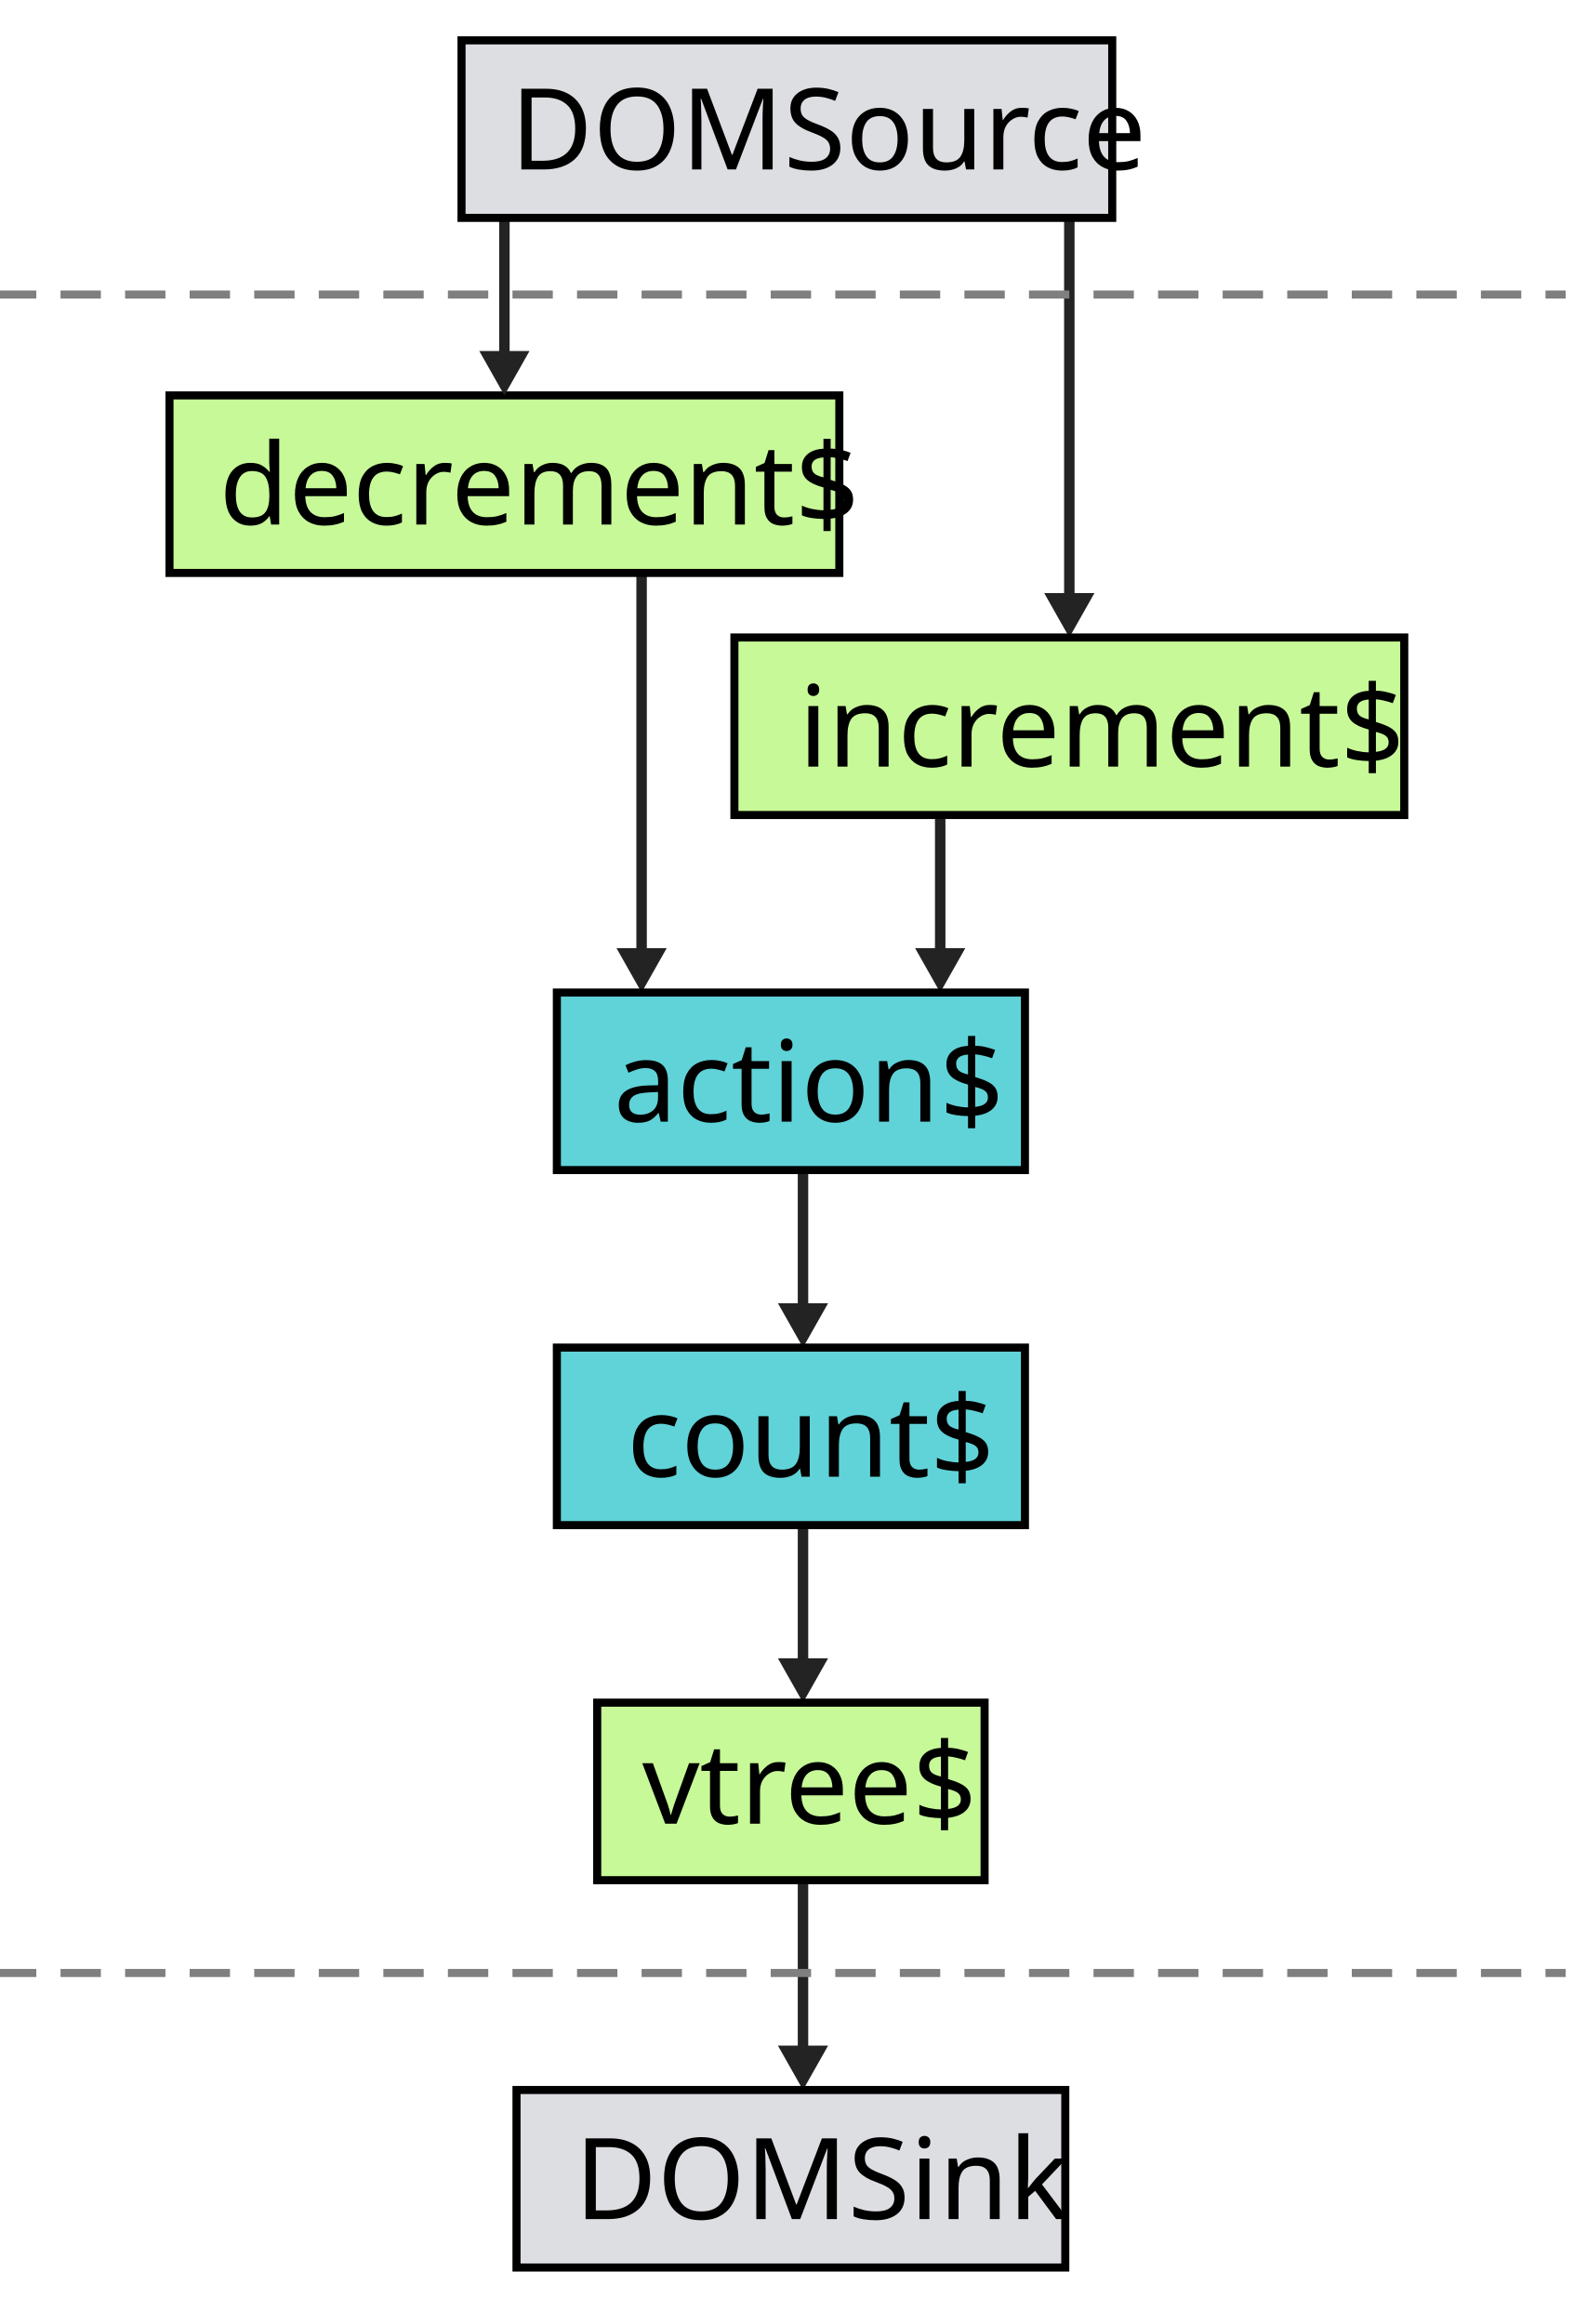
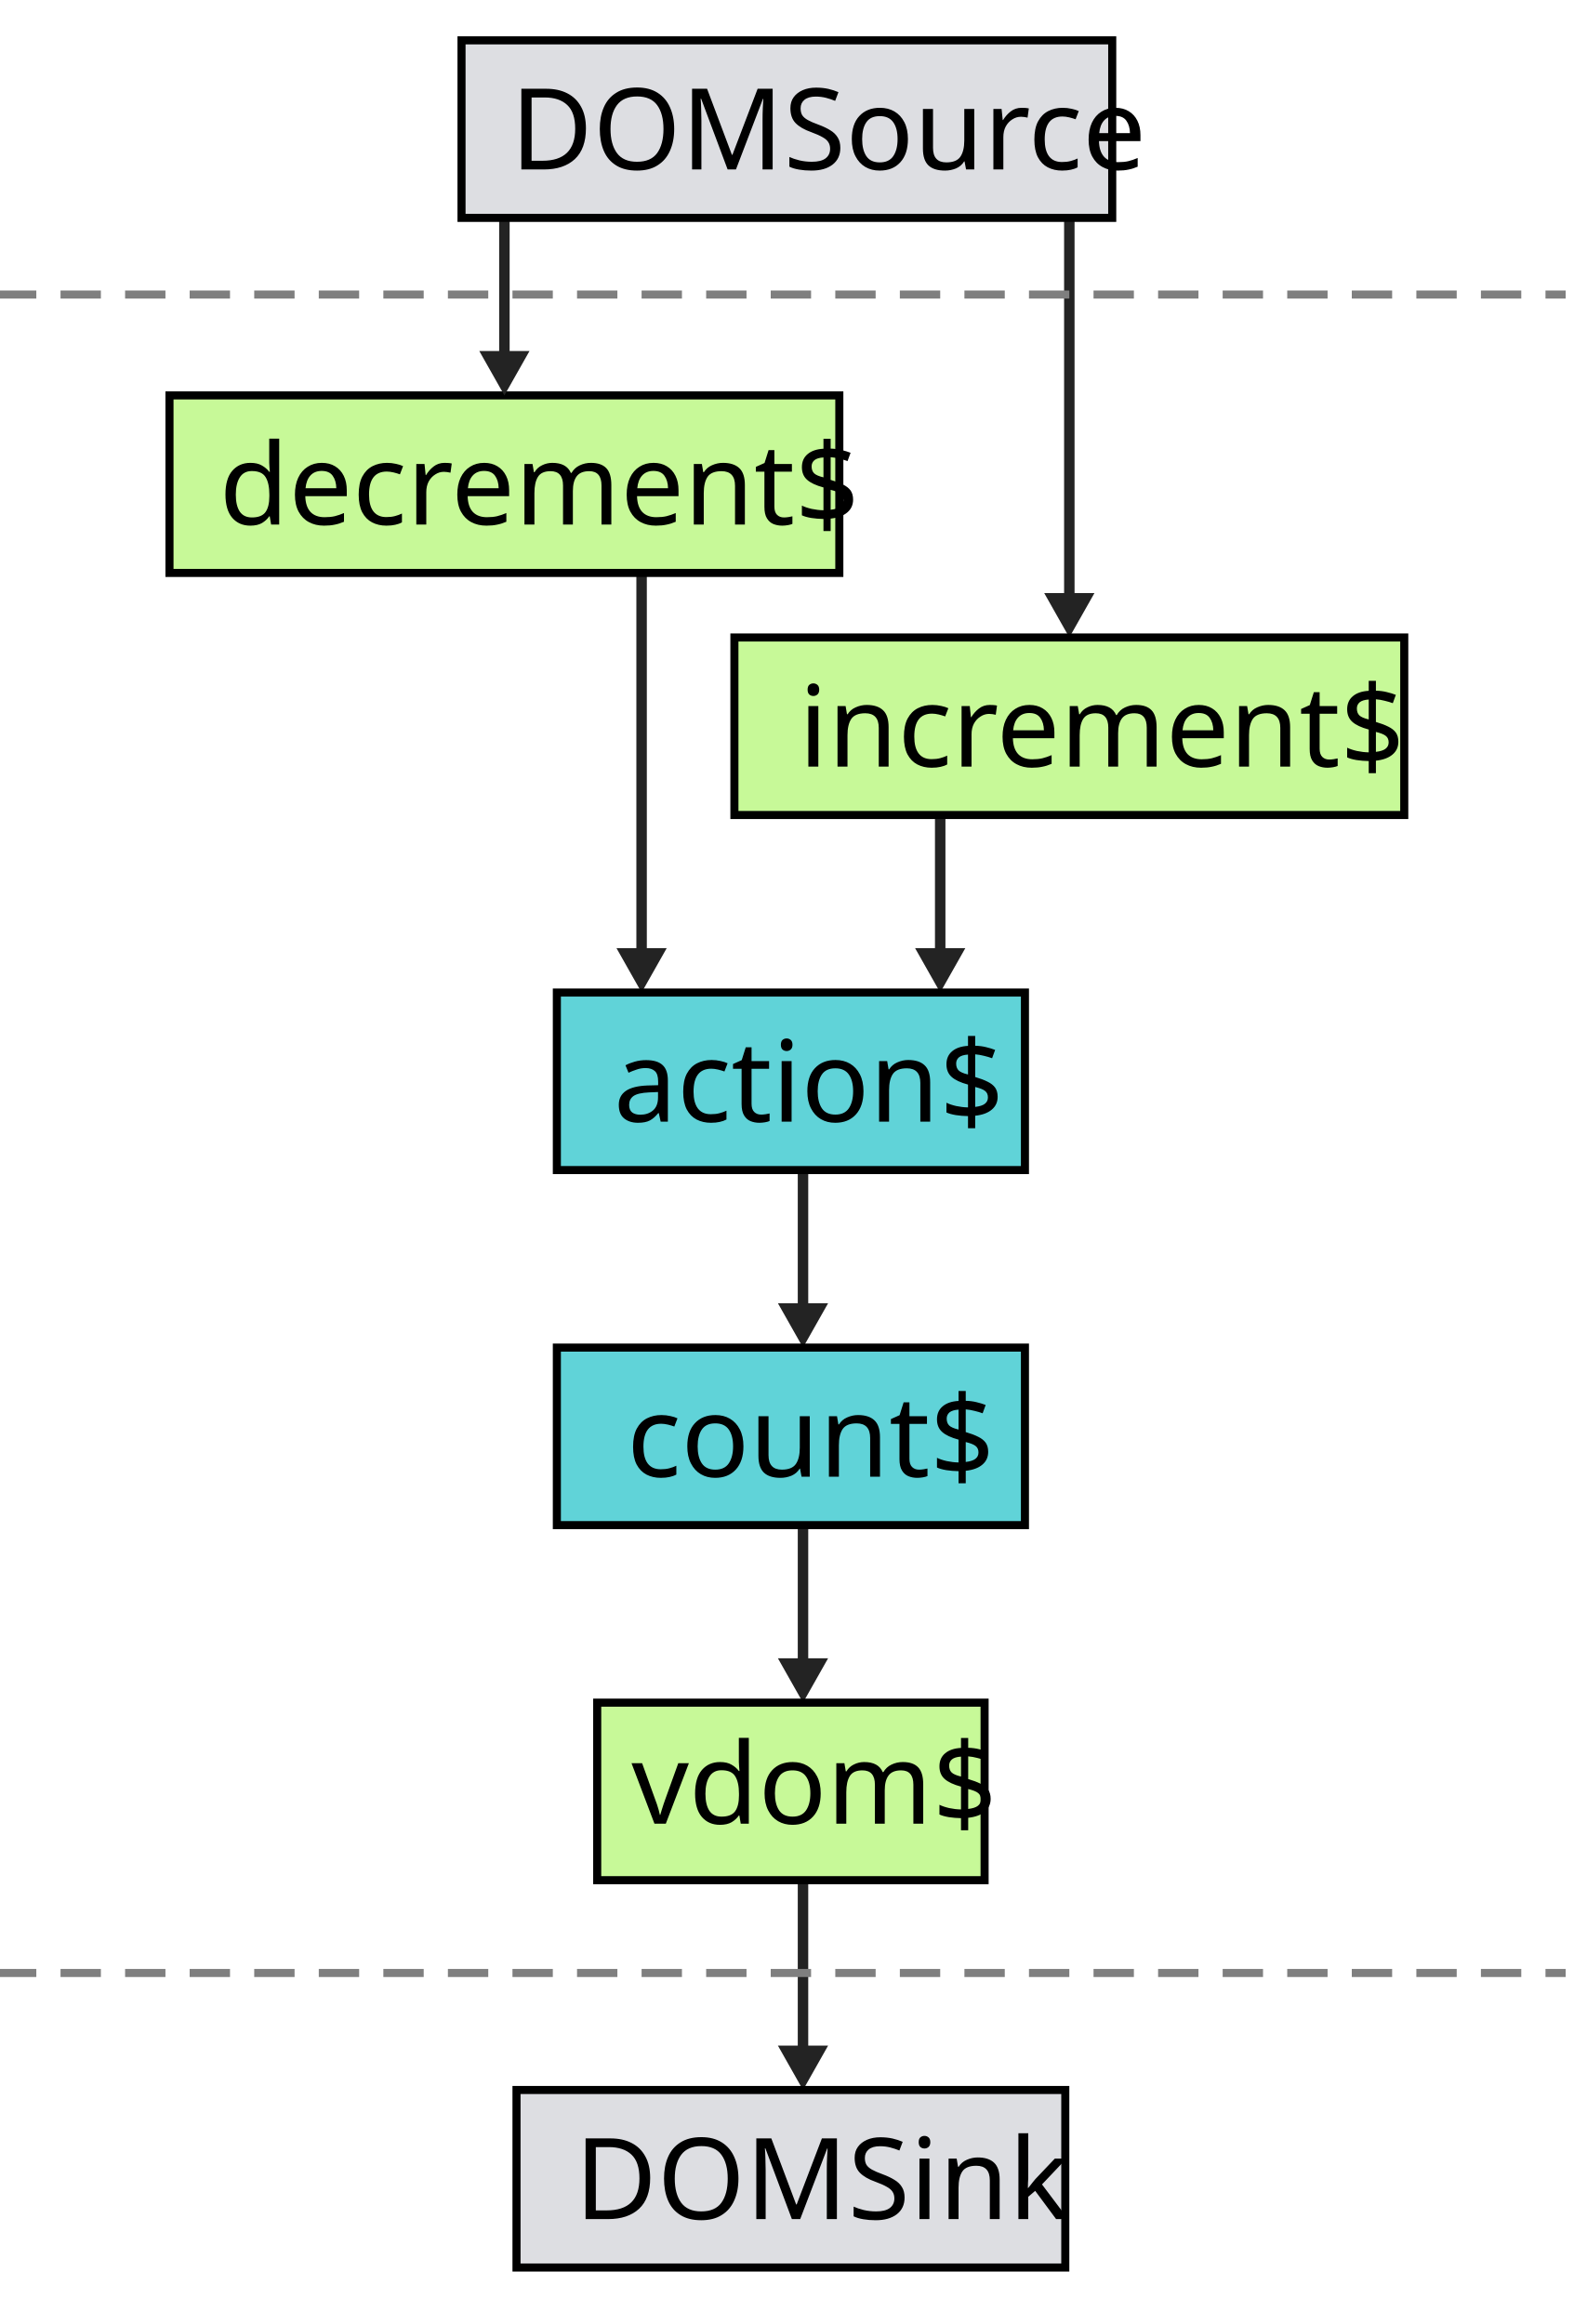
<svg xmlns="http://www.w3.org/2000/svg" viewBox="0 0 195 288" version="1.1">
  <defs />
  <g id="dataflow-minimap" stroke="none" stroke-width="1" fill="none" fill-rule="evenodd">
    <g>
      <g id="Triangle-1-+-Rectangle-2" transform="translate(99.5, 241.5) scale(-1, 1) translate(-99.5, -241.5) translate(96, 224)" fill="#232323">
        <polygon id="Triangle-1" transform="translate(3.5, 32.25) scale(1, -1) translate(-3.5, -32.25) " points="3.5 29.5 6.611 35 0.389 35 " />
        <rect id="Rectangle-1" x="2.852" y="0" width="1.296" height="30.39" />
      </g>
      <g id="Triangle-1-+-Rectangle-2" transform="translate(99.5, 193.5) scale(-1, 1) translate(-99.5, -193.5) translate(96, 176)" fill="#232323">
        <polygon id="Triangle-1" transform="translate(3.5, 32.25) scale(1, -1) translate(-3.5, -32.25) " points="3.5 29.5 6.611 35 0.389 35 " />
        <rect id="Rectangle-1" x="2.852" y="0" width="1.296" height="30.39" />
      </g>
      <g id="Triangle-1-+-Rectangle-2" transform="translate(99.5, 149.5) scale(-1, 1) translate(-99.5, -149.5) translate(96, 132)" fill="#232323">
        <polygon id="Triangle-1" transform="translate(3.5, 32.25) scale(1, -1) translate(-3.5, -32.25) " points="3.5 29.5 6.611 35 0.389 35 " />
        <rect id="Rectangle-1" x="2.852" y="0" width="1.296" height="30.39" />
      </g>
      <g id="Triangle-1-+-Rectangle-2" transform="translate(116.5, 105.5) scale(-1, 1) translate(-116.5, -105.5) translate(113, 88)" fill="#232323">
        <polygon id="Triangle-1" transform="translate(3.5, 32.25) scale(1, -1) translate(-3.5, -32.25) " points="3.5 29.5 6.611 35 0.389 35 " />
        <rect id="Rectangle-1" x="2.852" y="0" width="1.296" height="30.39" />
      </g>
      <g id="Triangle-1-+-Rectangle-2" transform="translate(79.5, 94.5) scale(-1, 1) translate(-79.5, -94.5) translate(76, 66)" fill="#232323">
        <polygon id="Triangle-1" transform="translate(3.5, 54.25) scale(1, -1) translate(-3.5, -54.25) " points="3.5 51.5 6.611 57 0.389 57 " />
        <rect id="Rectangle-1" x="2.852" y="0" width="1.296" height="52.39" />
      </g>
      <g id="Triangle-1-+-Rectangle-2" transform="translate(132.5, 50.5) scale(-1, 1) translate(-132.5, -50.5) translate(129, 22)" fill="#232323">
        <polygon id="Triangle-1" transform="translate(3.5, 54.25) scale(1, -1) translate(-3.5, -54.25) " points="3.5 51.5 6.611 57 0.389 57 " />
        <rect id="Rectangle-1" x="2.852" y="0" width="1.296" height="52.39" />
      </g>
      <g id="Rectangle-19-+-decrement$-+-Rectangle-19-+-decrement$" transform="translate(21, 49)">
        <g id="Rectangle-19-+-decrement$">
          <rect id="Rectangle-19" stroke="#000000" fill="#C7F998" x="0" y="0" width="83" height="22" />
          <text id="decrement$" font-family="Source Sans Pro" font-size="14" font-weight="normal" fill="#000000">
            <tspan x="6.171" y="16">decrement$</tspan>
          </text>
        </g>
        <g id="Rectangle-19-+-decrement$" transform="translate(70, 30)">
          <rect id="Rectangle-19" stroke="#000000" fill="#C7F998" x="0" y="0" width="83" height="22" />
          <text id="increment$" font-family="Source Sans Pro" font-size="14" font-weight="normal" fill="#000000">
            <tspan x="7.977" y="16">increment$</tspan>
          </text>
        </g>
      </g>
      <g id="Rectangle-19-+-decrement$" transform="translate(69, 123)">
        <rect id="Rectangle-19" stroke="#000000" fill="#60D3D8" x="0" y="0" width="58" height="22" />
        <text id="action$" font-family="Source Sans Pro" font-size="14" font-weight="normal" fill="#000000">
          <tspan x="7.034" y="16">action$</tspan>
        </text>
      </g>
      <g id="Rectangle-19-+-decrement$" transform="translate(69, 167)">
        <rect id="Rectangle-19" stroke="#000000" fill="#60D3D8" x="0" y="0" width="58" height="22" />
        <text id="count$" font-family="Source Sans Pro" font-size="14" font-weight="normal" fill="#000000">
          <tspan x="8.679" y="16">count$</tspan>
        </text>
      </g>
      <g id="Rectangle-19-+-decrement$" transform="translate(74, 211)">
        <rect id="Rectangle-19" stroke="#000000" fill="#C7F998" x="0" y="0" width="48" height="22" />
-         <text id="vtree$" font-family="Source Sans Pro" font-size="14" font-weight="normal" fill="#000000">
-           <tspan x="5.583" y="15">vtree$</tspan>
+         <text id="vdom$" font-family="Source Sans Pro" font-size="14" font-weight="normal" fill="#000000">
+           <tspan x="4.25" y="15">vdom$</tspan>
        </text>
      </g>
      <g id="Rectangle-19-+-decrement$" transform="translate(64, 259)">
        <rect id="Rectangle-19" stroke="#000000" fill="#DDDEE2" x="0" y="0" width="68" height="22" />
        <text id="DOMSink" font-family="Source Sans Pro" font-size="14" font-weight="normal" fill="#000000">
          <tspan x="7.204" y="16">DOMSink</tspan>
        </text>
      </g>
      <path d="M0,36.5 L193.5,36.5" id="Line" stroke="#7F7F7F" stroke-linecap="square" stroke-dasharray="4,4" />
      <path d="M0,244.5 L193.5,244.5" id="Line" stroke="#7F7F7F" stroke-linecap="square" stroke-dasharray="4,4" />
      <g id="Triangle-1-+-Rectangle-2" transform="translate(62.5, 31.5) scale(-1, 1) translate(-62.5, -31.5) translate(59, 14)" fill="#232323">
        <polygon id="Triangle-1" transform="translate(3.5, 32.25) scale(1, -1) translate(-3.5, -32.25) " points="3.5 29.5 6.611 35 0.389 35 " />
        <rect id="Rectangle-1" x="2.852" y="0" width="1.296" height="30.39" />
      </g>
      <g id="Rectangle-19-+-decrement$" transform="translate(56, 5)">
        <rect id="Rectangle-19" stroke="#000000" fill="#DDDEE2" x="1.186" y="0" width="80.629" height="22" />
        <text id="DOMSource" font-family="Source Sans Pro" font-size="14" font-weight="normal" fill="#000000">
          <tspan x="7.242" y="16">DOMSource</tspan>
        </text>
      </g>
    </g>
  </g>
</svg>
